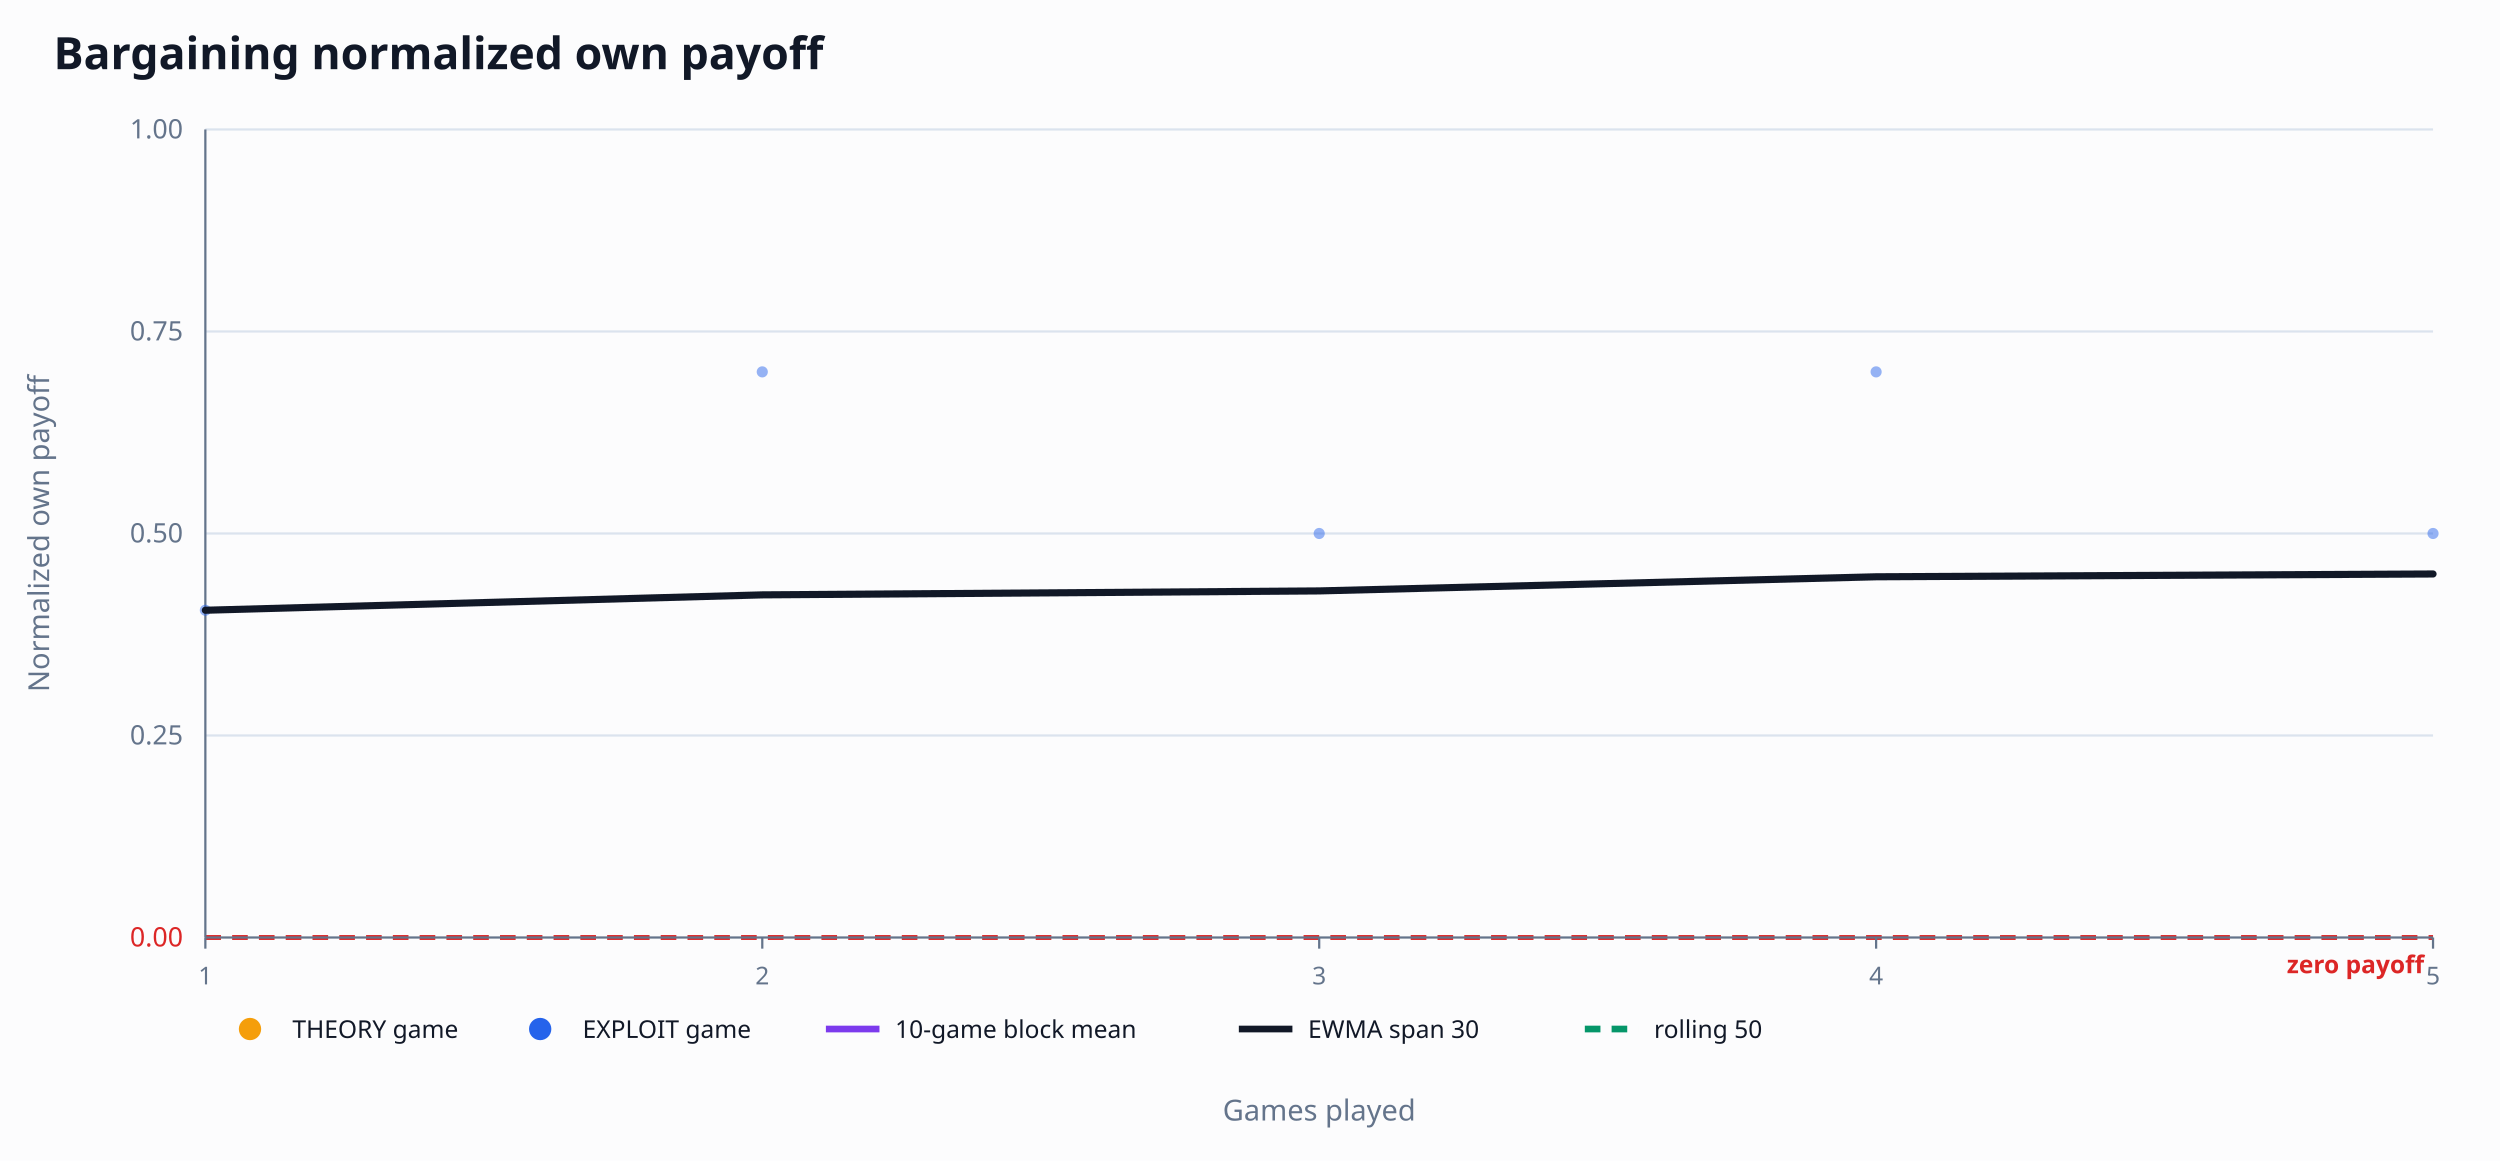
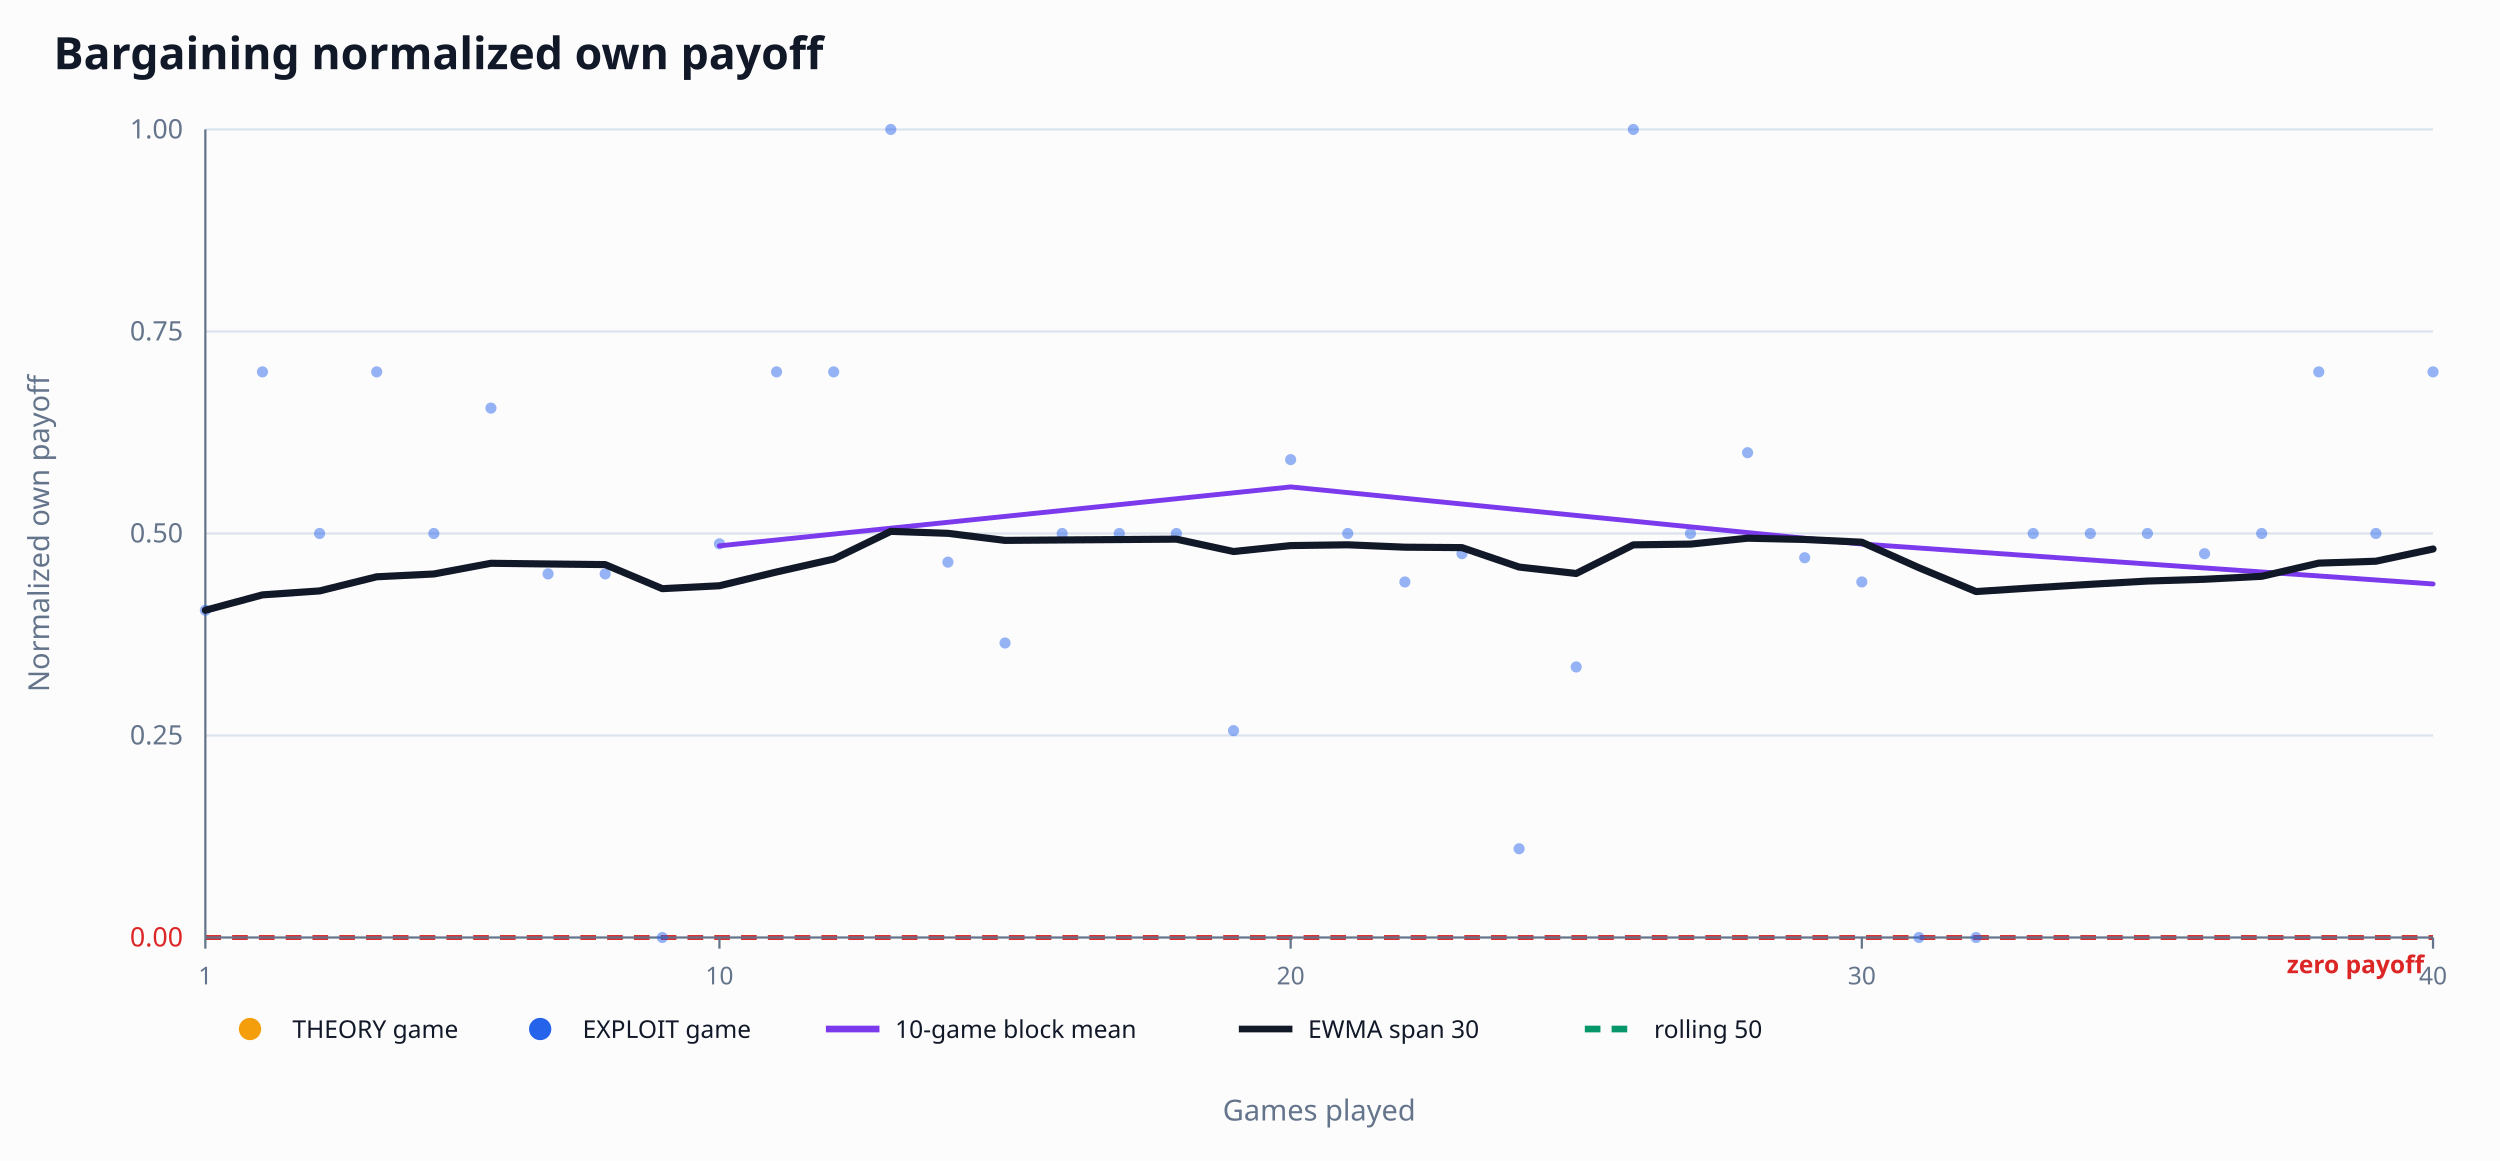
<svg xmlns="http://www.w3.org/2000/svg" width="1120" height="520" viewBox="0 0 1120 520">
  <rect width="100%" height="100%" fill="#fcfcfd" />
  <text x="24" y="31" font-family="system-ui,sans-serif" font-size="20" font-weight="700" fill="#111827">Bargaining normalized own payoff</text>
  <line x1="92" y1="420.00" x2="1090" y2="420.00" stroke="#dc2626" stroke-width="2.2" stroke-dasharray="7,5" />
  <text x="82" y="424.00" text-anchor="end" font-family="system-ui,sans-serif" font-size="12" fill="#dc2626">0.00</text>
  <line x1="92" y1="329.50" x2="1090" y2="329.50" stroke="#dbe3ee" stroke-width="1" />
  <text x="82" y="333.50" text-anchor="end" font-family="system-ui,sans-serif" font-size="12" fill="#64748b">0.25</text>
  <line x1="92" y1="239.00" x2="1090" y2="239.00" stroke="#dbe3ee" stroke-width="1" />
  <text x="82" y="243.00" text-anchor="end" font-family="system-ui,sans-serif" font-size="12" fill="#64748b">0.50</text>
  <line x1="92" y1="148.50" x2="1090" y2="148.50" stroke="#dbe3ee" stroke-width="1" />
  <text x="82" y="152.50" text-anchor="end" font-family="system-ui,sans-serif" font-size="12" fill="#64748b">0.75</text>
  <line x1="92" y1="58.00" x2="1090" y2="58.00" stroke="#dbe3ee" stroke-width="1" />
  <text x="82" y="62.00" text-anchor="end" font-family="system-ui,sans-serif" font-size="12" fill="#64748b">1.00</text>
  <line x1="92.00" y1="420" x2="92.00" y2="425" stroke="#64748b" />
  <text x="92.00" y="441" text-anchor="middle" font-family="system-ui,sans-serif" font-size="11" fill="#64748b">1</text>
-   <line x1="341.50" y1="420" x2="341.50" y2="425" stroke="#64748b" />
-   <text x="341.50" y="441" text-anchor="middle" font-family="system-ui,sans-serif" font-size="11" fill="#64748b">2</text>
-   <line x1="591.00" y1="420" x2="591.00" y2="425" stroke="#64748b" />
-   <text x="591.00" y="441" text-anchor="middle" font-family="system-ui,sans-serif" font-size="11" fill="#64748b">3</text>
-   <line x1="840.50" y1="420" x2="840.50" y2="425" stroke="#64748b" />
-   <text x="840.50" y="441" text-anchor="middle" font-family="system-ui,sans-serif" font-size="11" fill="#64748b">4</text>
+   <line x1="322.31" y1="420" x2="322.31" y2="425" stroke="#64748b" />
+   <text x="322.31" y="441" text-anchor="middle" font-family="system-ui,sans-serif" font-size="11" fill="#64748b">10</text>
+   <line x1="578.21" y1="420" x2="578.21" y2="425" stroke="#64748b" />
+   <text x="578.21" y="441" text-anchor="middle" font-family="system-ui,sans-serif" font-size="11" fill="#64748b">20</text>
+   <line x1="834.10" y1="420" x2="834.10" y2="425" stroke="#64748b" />
+   <text x="834.10" y="441" text-anchor="middle" font-family="system-ui,sans-serif" font-size="11" fill="#64748b">30</text>
  <line x1="1090.00" y1="420" x2="1090.00" y2="425" stroke="#64748b" />
-   <text x="1090.00" y="441" text-anchor="middle" font-family="system-ui,sans-serif" font-size="11" fill="#64748b">5</text>
+   <text x="1090.00" y="441" text-anchor="middle" font-family="system-ui,sans-serif" font-size="11" fill="#64748b">40</text>
  <line x1="92" y1="58" x2="92" y2="420" stroke="#64748b" />
  <line x1="92" y1="420" x2="1090" y2="420" stroke="#64748b" />
  <text x="591.00" y="502" text-anchor="middle" font-family="system-ui,sans-serif" font-size="13" fill="#64748b">Games played</text>
  <text x="22" y="239.00" text-anchor="middle" transform="rotate(-90 22 239.00)" font-family="system-ui,sans-serif" font-size="13" fill="#64748b">Normalized own payoff</text>
  <text x="1086" y="436.00" text-anchor="end" font-family="system-ui,sans-serif" font-size="11" font-weight="700" fill="#dc2626">zero payoff</text>
  <circle cx="92.00" cy="273.39" r="2.5" fill="#2563eb" opacity="0.48" />
-   <circle cx="341.50" cy="166.60" r="2.5" fill="#2563eb" opacity="0.48" />
-   <circle cx="591.00" cy="239.00" r="2.5" fill="#2563eb" opacity="0.48" />
-   <circle cx="840.50" cy="166.60" r="2.5" fill="#2563eb" opacity="0.48" />
-   <circle cx="1090.00" cy="239.00" r="2.5" fill="#2563eb" opacity="0.48" />
-   <polyline points="92.00,273.39 341.50,266.50 591.00,264.73 840.50,258.40 1090.00,257.14" fill="none" stroke="#111827" stroke-width="3.2" stroke-linejoin="round" stroke-linecap="round" />
+   <circle cx="117.59" cy="166.60" r="2.5" fill="#2563eb" opacity="0.48" />
+   <circle cx="143.18" cy="239.00" r="2.5" fill="#2563eb" opacity="0.48" />
+   <circle cx="168.77" cy="166.60" r="2.5" fill="#2563eb" opacity="0.48" />
+   <circle cx="194.36" cy="239.00" r="2.5" fill="#2563eb" opacity="0.48" />
+   <circle cx="219.95" cy="182.83" r="2.5" fill="#2563eb" opacity="0.48" />
+   <circle cx="245.54" cy="257.10" r="2.5" fill="#2563eb" opacity="0.48" />
+   <circle cx="271.13" cy="257.10" r="2.5" fill="#2563eb" opacity="0.48" />
+   <circle cx="296.72" cy="420.00" r="2.5" fill="#2563eb" opacity="0.48" />
+   <circle cx="322.31" cy="243.63" r="2.5" fill="#2563eb" opacity="0.48" />
+   <circle cx="347.90" cy="166.60" r="2.5" fill="#2563eb" opacity="0.48" />
+   <circle cx="373.49" cy="166.60" r="2.5" fill="#2563eb" opacity="0.48" />
+   <circle cx="399.08" cy="58.00" r="2.5" fill="#2563eb" opacity="0.48" />
+   <circle cx="424.67" cy="251.85" r="2.5" fill="#2563eb" opacity="0.48" />
+   <circle cx="450.26" cy="288.07" r="2.5" fill="#2563eb" opacity="0.48" />
+   <circle cx="475.85" cy="239.00" r="2.5" fill="#2563eb" opacity="0.48" />
+   <circle cx="501.44" cy="239.00" r="2.5" fill="#2563eb" opacity="0.48" />
+   <circle cx="527.03" cy="239.00" r="2.5" fill="#2563eb" opacity="0.48" />
+   <circle cx="552.62" cy="327.33" r="2.5" fill="#2563eb" opacity="0.48" />
+   <circle cx="578.21" cy="205.91" r="2.5" fill="#2563eb" opacity="0.48" />
+   <circle cx="603.79" cy="239.00" r="2.5" fill="#2563eb" opacity="0.48" />
+   <circle cx="629.38" cy="260.72" r="2.5" fill="#2563eb" opacity="0.48" />
+   <circle cx="654.97" cy="248.05" r="2.5" fill="#2563eb" opacity="0.48" />
+   <circle cx="680.56" cy="380.24" r="2.5" fill="#2563eb" opacity="0.48" />
+   <circle cx="706.15" cy="298.80" r="2.5" fill="#2563eb" opacity="0.48" />
+   <circle cx="731.74" cy="58.00" r="2.5" fill="#2563eb" opacity="0.48" />
+   <circle cx="757.33" cy="239.00" r="2.5" fill="#2563eb" opacity="0.48" />
+   <circle cx="782.92" cy="202.80" r="2.5" fill="#2563eb" opacity="0.48" />
+   <circle cx="808.51" cy="249.86" r="2.5" fill="#2563eb" opacity="0.48" />
+   <circle cx="834.10" cy="260.72" r="2.5" fill="#2563eb" opacity="0.48" />
+   <circle cx="859.69" cy="420.00" r="2.5" fill="#2563eb" opacity="0.48" />
+   <circle cx="885.28" cy="420.00" r="2.5" fill="#2563eb" opacity="0.48" />
+   <circle cx="910.87" cy="239.00" r="2.5" fill="#2563eb" opacity="0.48" />
+   <circle cx="936.46" cy="239.00" r="2.5" fill="#2563eb" opacity="0.48" />
+   <circle cx="962.05" cy="239.00" r="2.5" fill="#2563eb" opacity="0.48" />
+   <circle cx="987.64" cy="248.05" r="2.5" fill="#2563eb" opacity="0.48" />
+   <circle cx="1013.23" cy="239.00" r="2.5" fill="#2563eb" opacity="0.48" />
+   <circle cx="1038.82" cy="166.60" r="2.5" fill="#2563eb" opacity="0.48" />
+   <circle cx="1064.41" cy="239.00" r="2.5" fill="#2563eb" opacity="0.48" />
+   <circle cx="1090.00" cy="166.60" r="2.5" fill="#2563eb" opacity="0.48" />
+   <polyline points="322.31,244.53 578.21,218.14 834.10,243.72 1090.00,261.62" fill="none" stroke="#7c3aed" stroke-width="2.2" stroke-linejoin="round" stroke-linecap="round" />
+   <polyline points="92.00,273.39 117.59,266.50 143.18,264.73 168.77,258.40 194.36,257.14 219.95,252.35 245.54,252.66 271.13,252.94 296.72,263.72 322.31,262.42 347.90,256.24 373.49,250.46 399.08,238.04 424.67,238.93 450.26,242.10 475.85,241.90 501.44,241.72 527.03,241.54 552.62,247.08 578.21,244.42 603.79,244.07 629.38,245.14 654.97,245.33 680.56,254.04 706.15,256.92 731.74,244.09 757.33,243.76 782.92,241.12 808.51,241.68 834.10,242.91 859.69,254.34 885.28,265.02 910.87,263.35 936.46,261.77 962.05,260.31 987.64,259.51 1013.23,258.19 1038.82,252.28 1064.41,251.42 1090.00,245.95" fill="none" stroke="#111827" stroke-width="3.2" stroke-linejoin="round" stroke-linecap="round" />
  <circle cx="112" cy="461" r="5" fill="#f59e0b" />
  <text x="131" y="465" font-family="system-ui,sans-serif" font-size="11" fill="#111827">THEORY game</text>
  <circle cx="242" cy="461" r="5" fill="#2563eb" />
  <text x="261" y="465" font-family="system-ui,sans-serif" font-size="11" fill="#111827">EXPLOIT game</text>
  <line x1="370" y1="461" x2="394" y2="461" stroke="#7c3aed" stroke-width="3" />
  <text x="401" y="465" font-family="system-ui,sans-serif" font-size="11" fill="#111827">10-game block mean</text>
  <line x1="555" y1="461" x2="579" y2="461" stroke="#111827" stroke-width="3" />
  <text x="586" y="465" font-family="system-ui,sans-serif" font-size="11" fill="#111827">EWMA span 30</text>
  <line x1="710" y1="461" x2="734" y2="461" stroke="#059669" stroke-width="3" stroke-dasharray="7,5" />
  <text x="741" y="465" font-family="system-ui,sans-serif" font-size="11" fill="#111827">rolling 50</text>
</svg>
